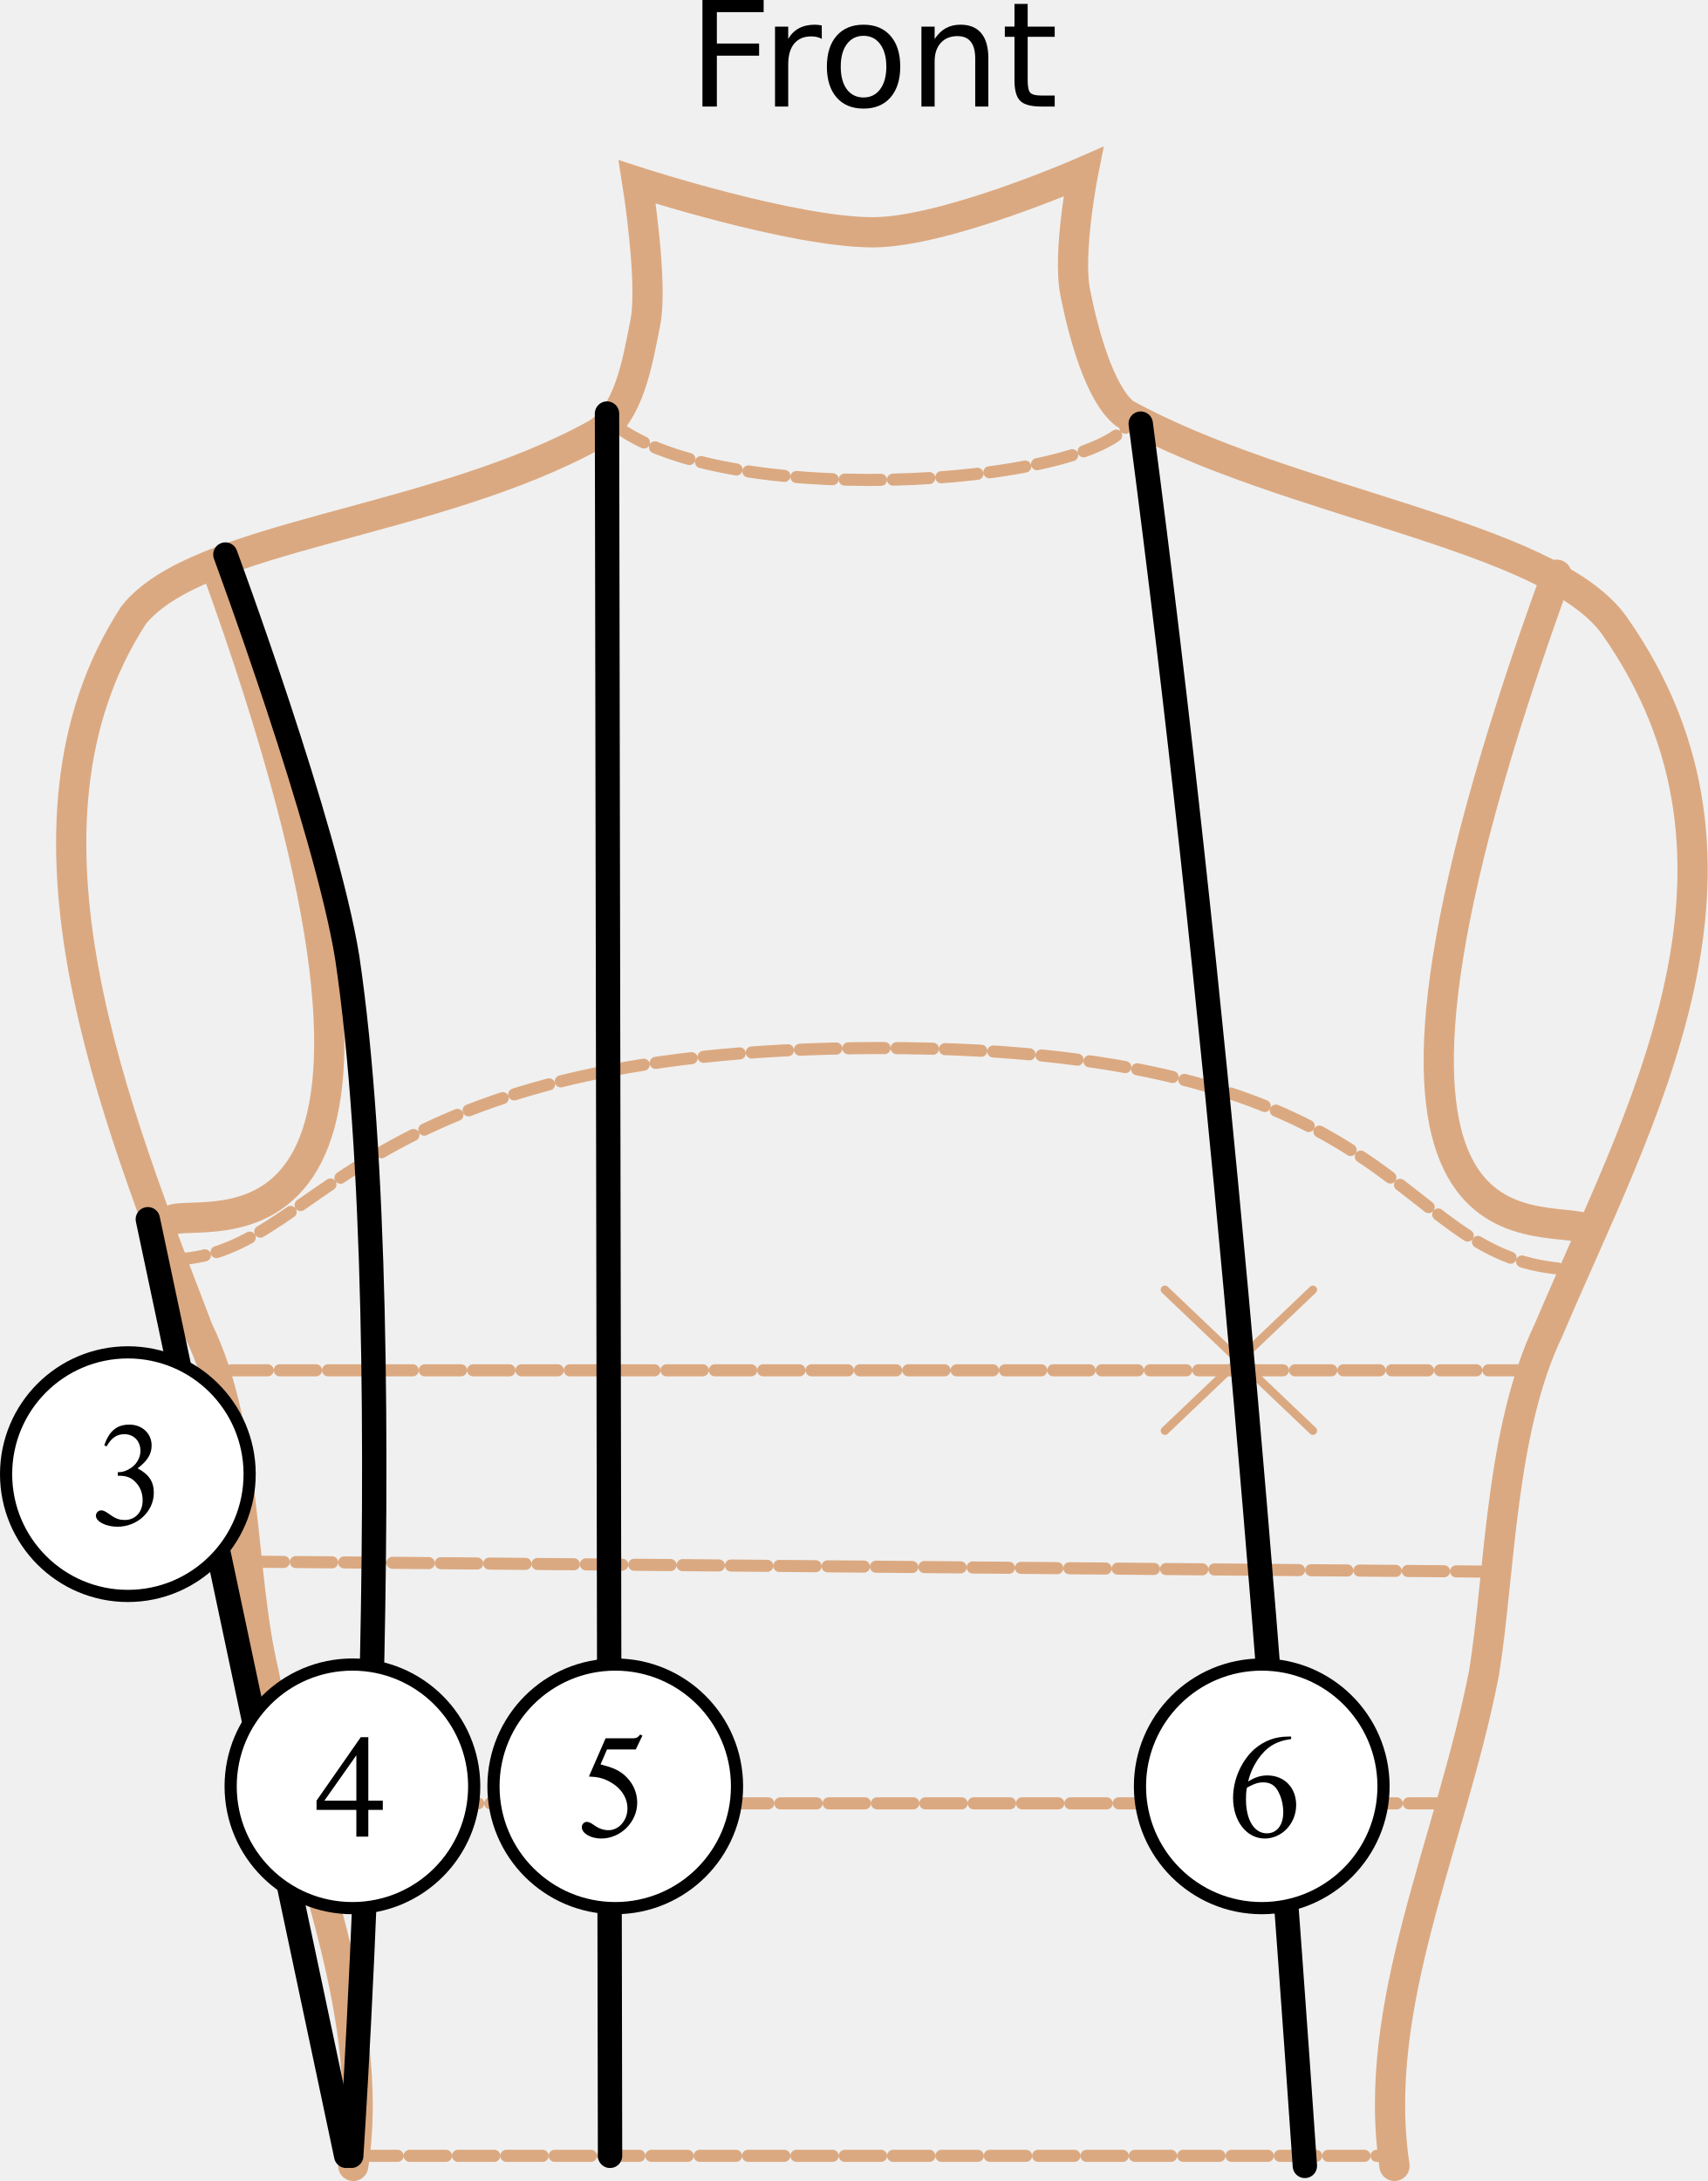
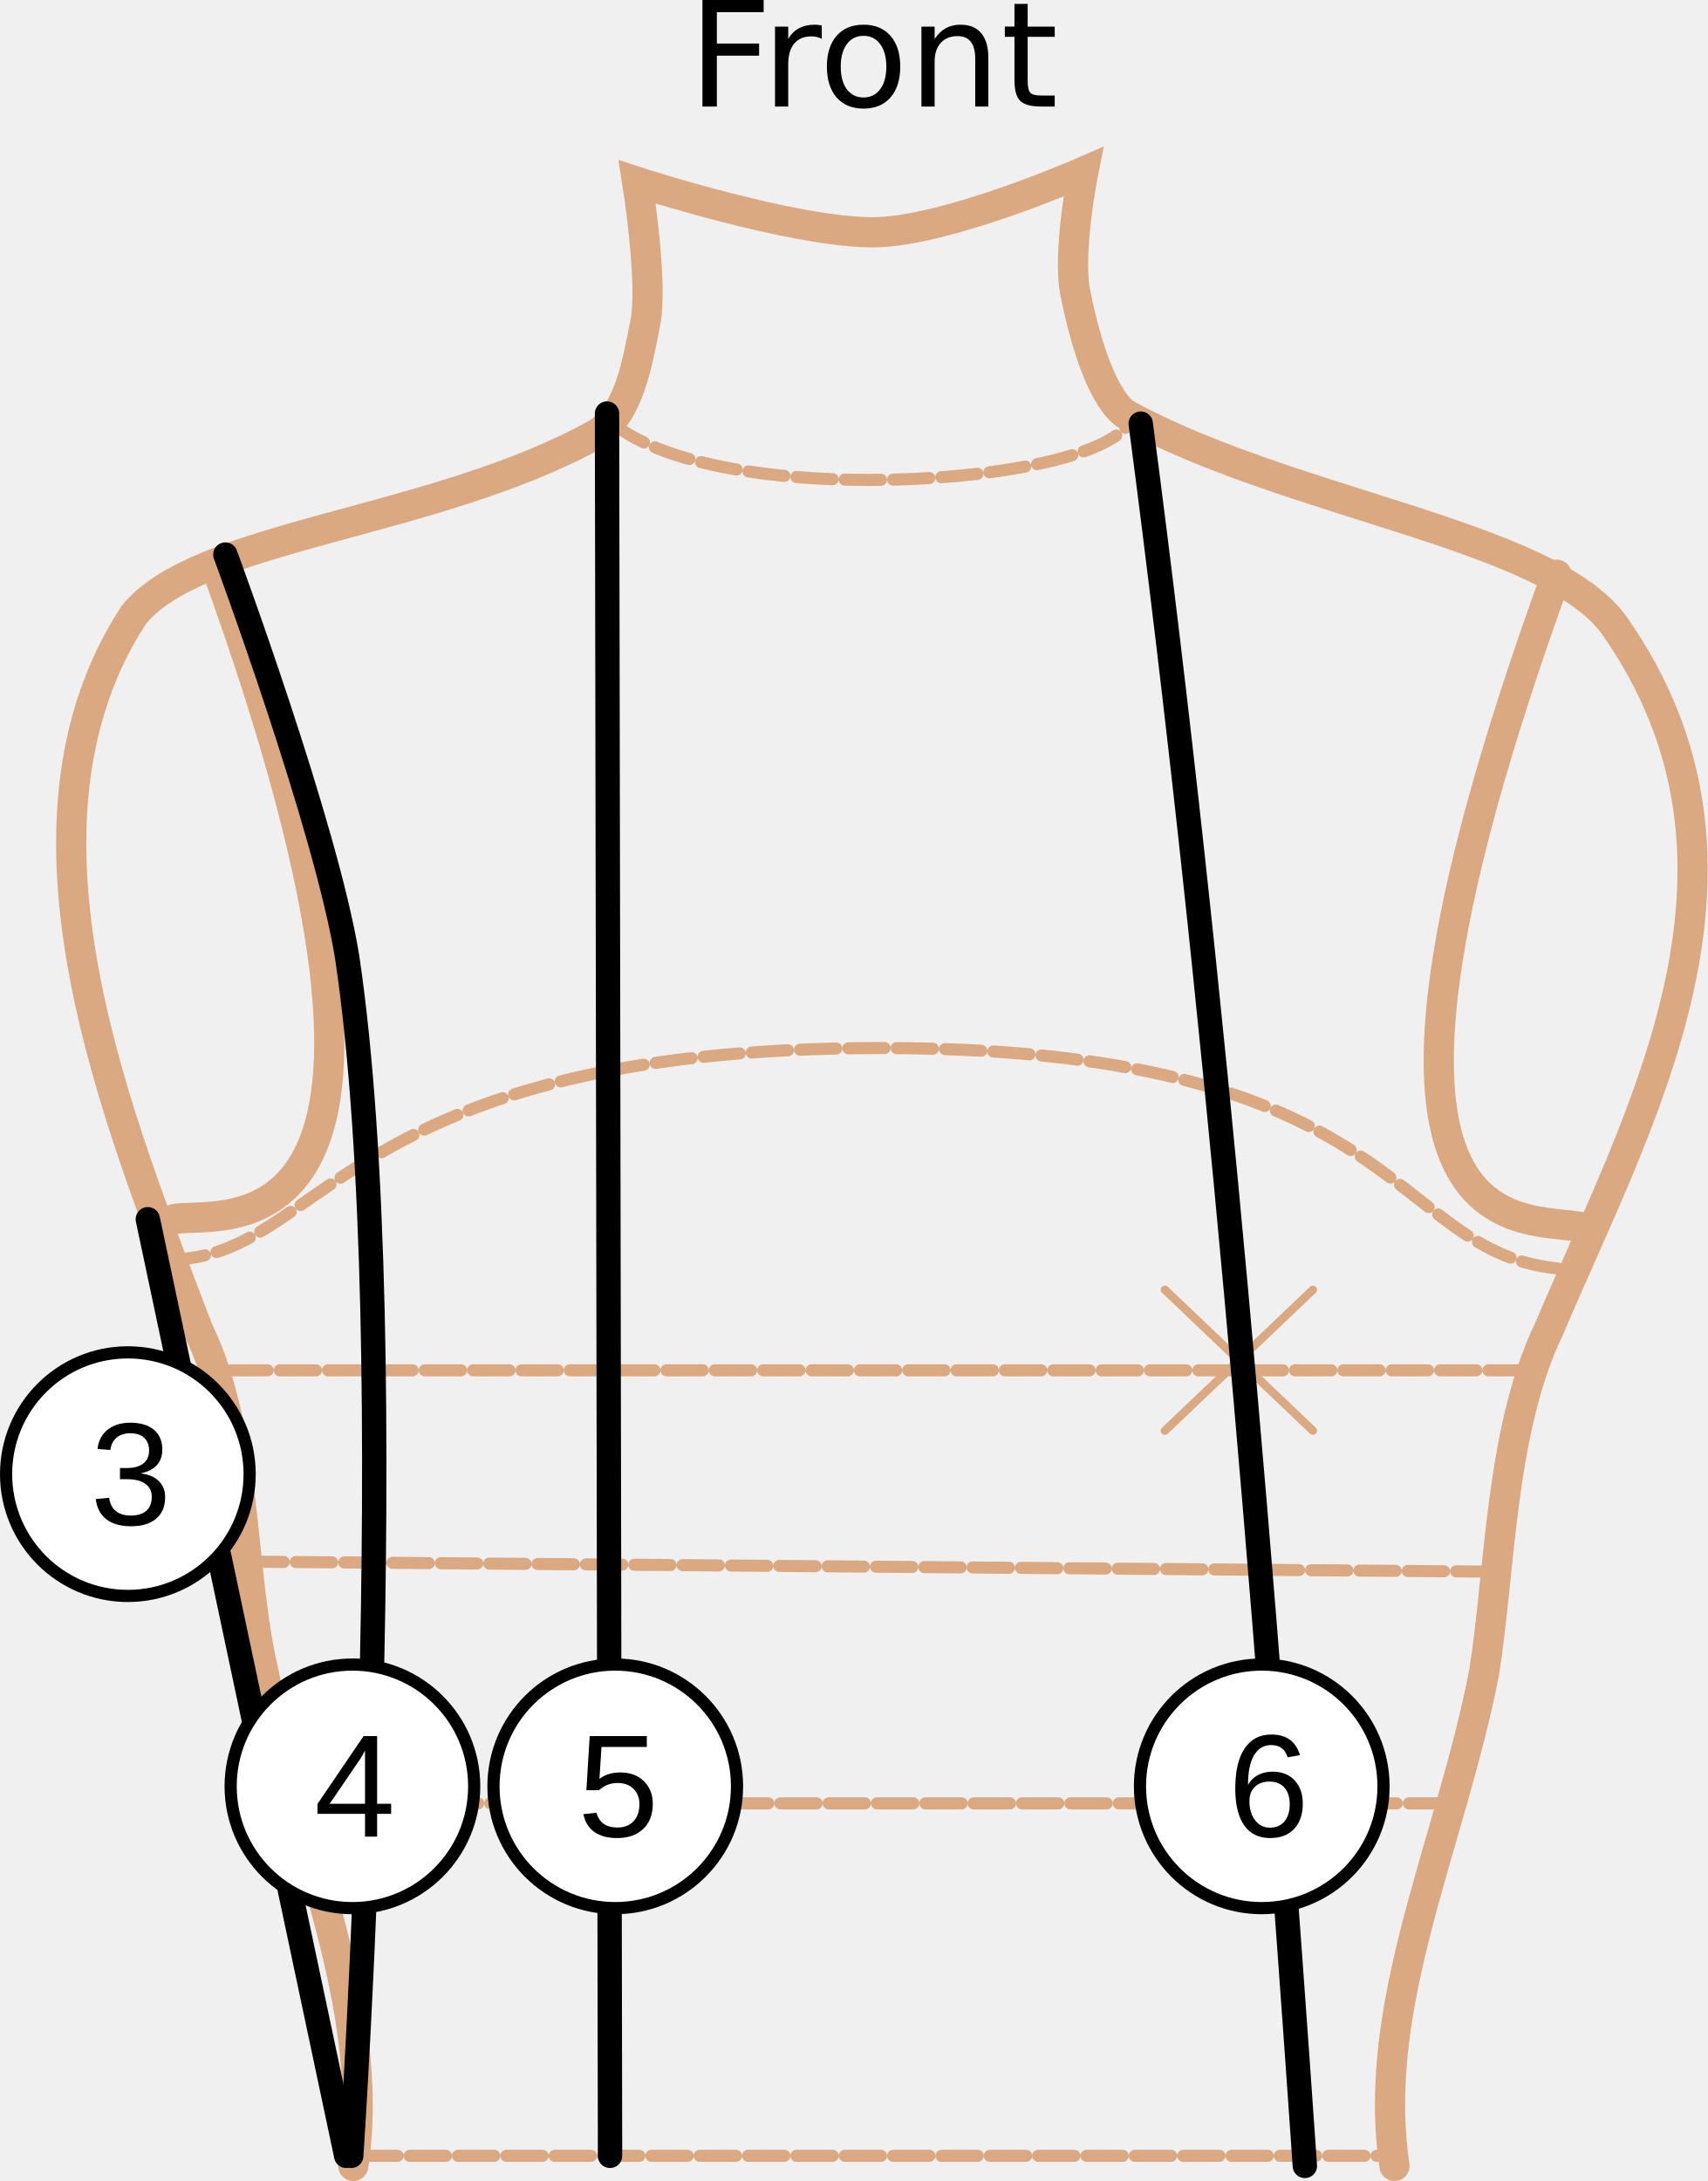
<svg xmlns="http://www.w3.org/2000/svg" width="169.584" height="216.565" id="svg8368" version="1.1">
  <defs id="defs8370" />
  <g id="layer1" transform="translate(-78.06497,-261.2223)">
    <g id="g8481">
      <path id="path8279" d="m 193.745,389.288 14.7,14" style="fill:none;stroke:#dba981;stroke-width:0.827;stroke-linecap:round;stroke-linejoin:round;stroke-miterlimit:4;stroke-opacity:1;stroke-dasharray:none" />
      <path id="path8279-3" d="m 208.445,389.288 -14.7,14" style="fill:none;stroke:#dba981;stroke-width:0.827;stroke-linecap:round;stroke-linejoin:round;stroke-miterlimit:4;stroke-opacity:1;stroke-dasharray:none" />
      <path id="path3992-4-77-9-5-7-1-2-9-8-5-4-1-4-8-3" d="m 107.545,440.288 114.6,0" style="fill:none;stroke:#dba981;stroke-width:1.2;stroke-linecap:round;stroke-linejoin:miter;stroke-miterlimit:4;stroke-opacity:1;stroke-dasharray:3.601, 1.2;stroke-dashoffset:0;display:inline" />
      <path style="fill:none;stroke:#dba981;stroke-width:3;stroke-linecap:round;stroke-linejoin:miter;stroke-miterlimit:4;stroke-opacity:1;stroke-dasharray:none" d="m 113.145,476.288 c 2.4,-16 -5.7,-32 -8.9,-49 -2.4,-10 -1.6,-24 -6.5,-34 -8,-21 -20.1,-50 -6.4,-71 6.4,-8 29.8,-9 46,-18 3.2,-2 4,-7 4.8,-11 0.8,-4 -0.8,-14 -0.8,-14 0,0 15.4,5 23.4,5 7.2,0 20.9,-6 20.9,-6 0,0 -1.6,8 -0.8,12 0.8,4 2.4,10 4.9,12 16.3,9 42.1,12 48.6,21 16.9,24 2.4,49 -6.5,70 -4.8,10 -4.8,24 -6.4,34 -3.3,17 -11.3,33 -8.9,49" id="path11116-9-7-3-3" />
      <path id="path8584-1-4-6-3-4-4-4-4-7-8" d="m 235.845,383.288 c -4.8,-2 -29,6 -3.2,-65" style="fill:none;stroke:#dba981;stroke-width:3;stroke-linecap:round;stroke-linejoin:miter;stroke-miterlimit:4;stroke-opacity:1;stroke-dasharray:none" />
      <path id="path8584-6-7-8-0-3-1-3-3-1-1-6" d="m 95.345,382.288 c 4.1,-1 29.9,6 4.1,-65" style="fill:none;stroke:#dba981;stroke-width:3;stroke-linecap:round;stroke-linejoin:miter;stroke-miterlimit:4;stroke-opacity:1;stroke-dasharray:none" />
      <path id="path3992-4-77-9-5-7-1-2-90-1-4" d="m 138.945,303.288 c 11.2,9 50.8,6 51.6,-1" style="fill:none;stroke:#dba981;stroke-width:1.2;stroke-linecap:round;stroke-linejoin:miter;stroke-miterlimit:4;stroke-opacity:1;stroke-dasharray:3.601, 1.2;stroke-dashoffset:0" />
      <path id="path3992-4-77-9-5-7-1-2-9-4-0-3" d="m 94.845,386.288 c 15.3,0 16.7,-21 70.7,-21 54.6,0 50.2,22 69.5,22" style="fill:none;stroke:#dba981;stroke-width:1.2;stroke-linecap:round;stroke-linejoin:miter;stroke-miterlimit:4;stroke-opacity:1;stroke-dasharray:3.601, 1.2;stroke-dashoffset:0" />
      <path id="path3992-4-77-9-5-7-1-2-9-8-5-7-2" d="m 101.045,397.288 130,0" style="fill:none;stroke:#dba981;stroke-width:1.2;stroke-linecap:round;stroke-linejoin:miter;stroke-miterlimit:4;stroke-opacity:1;stroke-dasharray:3.601, 1.2;stroke-dashoffset:0" />
      <path id="path3992-4-77-9-5-7-1-2-9-8-8-6-68-0" d="m 113.945,475.288 101.8,0" style="fill:none;stroke:#dba981;stroke-width:1.2;stroke-linecap:round;stroke-linejoin:miter;stroke-miterlimit:4;stroke-opacity:1;stroke-dasharray:3.601, 1.2;stroke-dashoffset:0" />
      <path style="fill:none;stroke:#dba981;stroke-width:1.2;stroke-linecap:round;stroke-linejoin:miter;stroke-miterlimit:4;stroke-opacity:1;stroke-dasharray:3.601, 1.2;stroke-dashoffset:0" d="m 102.645,416.288 124.4,1" id="path3992-4-77-9-5-7-1-2-9-8-5-4-1-4-8" />
      <path id="path4864-7" d="m 191.345,303.288 c 7.5,57 12.3,115 16.3,173" style="fill:none;stroke:#000000;stroke-width:2.419;stroke-linecap:round;stroke-linejoin:miter;stroke-miterlimit:4;stroke-opacity:1;stroke-dasharray:none" />
-       <g id="text6934-2-9-4-0-5-3" style="font-size:14.511px;font-style:normal;font-variant:normal;font-weight:normal;font-stretch:normal;text-align:start;line-height:125%;letter-spacing:0px;word-spacing:0px;writing-mode:lr-tb;text-anchor:start;fill:#000000;fill-opacity:1;stroke:none;font-family:Standard Symbols L;-inkscape-font-specification:Standard Symbols L">
+       <g id="text6934-2-9-4-0-5-3" style="font-size:14.511px;font-style:normal;font-variant:normal;font-weight:normal;font-stretch:normal;text-align:start;line-height:125%;letter-spacing:0px;word-spacing:0px;writing-mode:lr-tb;text-anchor:start;fill:#000000;fill-opacity:1;stroke:none;font-family:Sans,Arial;-inkscape-font-specification:Arial">
        <path id="path8471" d="m 147.822,261.222 6.079,0 0,1.205 -4.648,0 0,3.118 4.195,0 0,1.205 -4.195,0 0,5.052 -1.431,0 0,-10.579" />
        <path id="path8473" d="m 159.677,265.084 c -0.146,-0.085 -0.307,-0.146 -0.482,-0.184 -0.17,-0.043 -0.359,-0.064 -0.567,-0.064 -0.737,10e-6 -1.304,0.241 -1.701,0.723 -0.392,0.477 -0.588,1.164 -0.588,2.062 l 0,4.18 -1.311,0 0,-7.936 1.311,0 0,1.233 c 0.274,-0.482 0.631,-0.838 1.07,-1.07 0.439,-0.236 0.973,-0.354 1.601,-0.354 0.09,1e-5 0.189,0.007 0.298,0.021 0.109,0.009 0.229,0.026 0.361,0.05 l 0.007,1.339" />
        <path id="path8475" d="m 163.822,264.779 c -0.699,0 -1.252,0.274 -1.658,0.822 -0.406,0.543 -0.609,1.29 -0.609,2.239 0,0.949 0.201,1.698 0.602,2.246 0.406,0.543 0.961,0.815 1.665,0.815 0.694,0 1.245,-0.274 1.651,-0.822 0.406,-0.548 0.609,-1.294 0.609,-2.239 -10e-6,-0.94 -0.203,-1.684 -0.609,-2.232 -0.406,-0.553 -0.957,-0.829 -1.651,-0.829 m 0,-1.105 c 1.134,10e-6 2.024,0.368 2.671,1.105 0.647,0.737 0.971,1.757 0.971,3.061 -1e-5,1.299 -0.324,2.319 -0.971,3.061 -0.647,0.737 -1.538,1.105 -2.671,1.105 -1.138,0 -2.031,-0.368 -2.678,-1.105 -0.642,-0.742 -0.964,-1.762 -0.964,-3.061 0,-1.304 0.321,-2.324 0.964,-3.061 0.647,-0.737 1.54,-1.105 2.678,-1.105" />
        <path id="path8477" d="m 176.214,267.011 0,4.79 -1.304,0 0,-4.747 c -1e-5,-0.751 -0.146,-1.313 -0.439,-1.686 -0.293,-0.373 -0.732,-0.56 -1.318,-0.56 -0.704,10e-6 -1.259,0.224 -1.665,0.673 -0.406,0.449 -0.609,1.06 -0.609,1.835 l 0,4.485 -1.311,0 0,-7.936 1.311,0 0,1.233 c 0.312,-0.477 0.678,-0.834 1.098,-1.07 0.425,-0.236 0.914,-0.354 1.467,-0.354 0.912,10e-6 1.601,0.283 2.069,0.85 0.468,0.562 0.701,1.391 0.701,2.487" />
        <path id="path8479" d="m 180.118,261.612 0,2.253 2.685,0 0,1.013 -2.685,0 0,4.308 c -1e-5,0.647 0.087,1.063 0.262,1.247 0.179,0.184 0.541,0.276 1.084,0.276 l 1.339,0 0,1.091 -1.339,0 c -1.006,0 -1.701,-0.187 -2.083,-0.56 -0.383,-0.378 -0.574,-1.063 -0.574,-2.055 l 0,-4.308 -0.957,0 0,-1.013 0.957,0 0,-2.253 1.311,0" />
      </g>
      <path transform="matrix(0.8062,0,0,0.8062,-123.9546,-1799.412)" d="m 421,2776 c 0,8.284 -6.716,15 -15,15 -8.284,0 -15,-6.716 -15,-15 0,-8.284 6.716,-15 15,-15 8.254,0 14.957,6.668 15,14.922" id="path19730-2-9" style="color:#000000;fill:#ffffff;fill-opacity:1;fill-rule:nonzero;stroke:#000000;stroke-width:1.5;stroke-linecap:round;stroke-linejoin:round;stroke-miterlimit:4;stroke-opacity:1;stroke-dasharray:none;stroke-dashoffset:0;marker:none;visibility:visible;display:inline;overflow:visible;enable-background:accumulate" />
-       <text id="text8484-0-0-0-8-7-5-4" y="443.593" x="200.001" style="font-size:14.512px;font-style:normal;font-variant:normal;font-weight:normal;font-stretch:normal;text-align:start;line-height:125%;letter-spacing:0px;word-spacing:0px;writing-mode:lr-tb;text-anchor:start;fill:#000000;fill-opacity:1;stroke:none;font-family:Standard Symbols L;-inkscape-font-specification:Standard Symbols L" xml:space="preserve">
+       <text id="text8484-0-0-0-8-7-5-4" y="443.593" x="200.001" style="font-size:14.512px;font-style:normal;font-variant:normal;font-weight:normal;font-stretch:normal;text-align:start;line-height:125%;letter-spacing:0px;word-spacing:0px;writing-mode:lr-tb;text-anchor:start;fill:#000000;fill-opacity:1;stroke:none;font-family:Sans,Arial;-inkscape-font-specification:Arial" xml:space="preserve">
        <tspan y="443.593" x="200.001" id="tspan8486-3-0-4-3-7-4-0">6</tspan>
      </text>
      <path style="fill:none;stroke:#000000;stroke-width:2.419;stroke-linecap:round;stroke-linejoin:miter;stroke-miterlimit:4;stroke-opacity:1;stroke-dasharray:none" d="m 100.445,316.288 c 0,0 10,27 12.1,40 5.8,39 0.4,119 0.4,119" id="path4864-7-2" />
      <path style="fill:none;stroke:#000000;stroke-width:2.419;stroke-linecap:round;stroke-linejoin:miter;stroke-miterlimit:4;stroke-opacity:1;stroke-dasharray:none" d="m 138.345,302.288 0.3,173" id="path4864-7-25" />
      <path style="color:#000000;fill:#ffffff;fill-opacity:1;fill-rule:nonzero;stroke:#000000;stroke-width:1.5;stroke-linecap:round;stroke-linejoin:round;stroke-miterlimit:4;stroke-opacity:1;stroke-dasharray:none;stroke-dashoffset:0;marker:none;visibility:visible;display:inline;overflow:visible;enable-background:accumulate" id="path19730-2-9-08" d="m 421,2776 c 0,8.284 -6.716,15 -15,15 -8.284,0 -15,-6.716 -15,-15 0,-8.284 6.716,-15 15,-15 8.254,0 14.957,6.668 15,14.922" transform="matrix(0.8062,0,0,0.8062,-188.1546,-1799.412)" />
-       <text xml:space="preserve" style="font-size:14.512px;font-style:normal;font-variant:normal;font-weight:normal;font-stretch:normal;text-align:start;line-height:125%;letter-spacing:0px;word-spacing:0px;writing-mode:lr-tb;text-anchor:start;fill:#000000;fill-opacity:1;stroke:none;font-family:Standard Symbols L;-inkscape-font-specification:Standard Symbols L" x="135.422" y="443.593" id="text8484-0-0-0-8-7-5-4-5">
+       <text xml:space="preserve" style="font-size:14.512px;font-style:normal;font-variant:normal;font-weight:normal;font-stretch:normal;text-align:start;line-height:125%;letter-spacing:0px;word-spacing:0px;writing-mode:lr-tb;text-anchor:start;fill:#000000;fill-opacity:1;stroke:none;font-family:Sans,Arial;-inkscape-font-specification:Arial" x="135.422" y="443.593" id="text8484-0-0-0-8-7-5-4-5">
        <tspan id="tspan8486-3-0-4-3-7-4-0-9" x="135.422" y="443.593">5</tspan>
      </text>
      <path id="path4864-7-25-7-6" d="m 92.745,382.288 19.7,93" style="fill:none;stroke:#000000;stroke-width:2.419;stroke-linecap:round;stroke-linejoin:miter;stroke-miterlimit:4;stroke-opacity:1;stroke-dasharray:none" />
      <path transform="matrix(0.8062,0,0,0.8062,-236.5546,-1830.412)" d="m 421,2776 c 0,8.284 -6.716,15 -15,15 -8.284,0 -15,-6.716 -15,-15 0,-8.284 6.716,-15 15,-15 8.254,0 14.957,6.668 15,14.922" id="path19730-2-9-4-4" style="color:#000000;fill:#ffffff;fill-opacity:1;fill-rule:nonzero;stroke:#000000;stroke-width:1.5;stroke-linecap:round;stroke-linejoin:round;stroke-miterlimit:4;stroke-opacity:1;stroke-dasharray:none;stroke-dashoffset:0;marker:none;visibility:visible;display:inline;overflow:visible;enable-background:accumulate" />
-       <text id="text8484-0-0-0-8-7-5-4-0-9" y="412.632" x="87.028" style="font-size:14.512px;font-style:normal;font-variant:normal;font-weight:normal;font-stretch:normal;text-align:start;line-height:125%;letter-spacing:0px;word-spacing:0px;writing-mode:lr-tb;text-anchor:start;fill:#000000;fill-opacity:1;stroke:none;font-family:Standard Symbols L;-inkscape-font-specification:Standard Symbols L" xml:space="preserve">
+       <text id="text8484-0-0-0-8-7-5-4-0-9" y="412.632" x="87.028" style="font-size:14.512px;font-style:normal;font-variant:normal;font-weight:normal;font-stretch:normal;text-align:start;line-height:125%;letter-spacing:0px;word-spacing:0px;writing-mode:lr-tb;text-anchor:start;fill:#000000;fill-opacity:1;stroke:none;font-family:Sans,Arial;-inkscape-font-specification:Arial" xml:space="preserve">
        <tspan y="412.632" x="87.028" id="tspan8486-3-0-4-3-7-4-0-4-6">3</tspan>
      </text>
      <path style="color:#000000;fill:#ffffff;fill-opacity:1;fill-rule:nonzero;stroke:#000000;stroke-width:1.5;stroke-linecap:round;stroke-linejoin:round;stroke-miterlimit:4;stroke-opacity:1;stroke-dasharray:none;stroke-dashoffset:0;marker:none;visibility:visible;display:inline;overflow:visible;enable-background:accumulate" id="path19730-2-9-0" d="m 421,2776 c 0,8.284 -6.716,15 -15,15 -8.284,0 -15,-6.716 -15,-15 0,-8.284 6.716,-15 15,-15 8.254,0 14.957,6.668 15,14.922" transform="matrix(0.8062,0,0,0.8062,-214.2546,-1799.412)" />
-       <text xml:space="preserve" style="font-size:14.512px;font-style:normal;font-variant:normal;font-weight:normal;font-stretch:normal;text-align:start;line-height:125%;letter-spacing:0px;word-spacing:0px;writing-mode:lr-tb;text-anchor:start;fill:#000000;fill-opacity:1;stroke:none;font-family:Standard Symbols L;-inkscape-font-specification:Standard Symbols L" x="109.267" y="443.593" id="text8484-0-0-0-8-7-5-4-4">
+       <text xml:space="preserve" style="font-size:14.512px;font-style:normal;font-variant:normal;font-weight:normal;font-stretch:normal;text-align:start;line-height:125%;letter-spacing:0px;word-spacing:0px;writing-mode:lr-tb;text-anchor:start;fill:#000000;fill-opacity:1;stroke:none;font-family:Sans,Arial;-inkscape-font-specification:Arial" x="109.267" y="443.593" id="text8484-0-0-0-8-7-5-4-4">
        <tspan id="tspan8486-3-0-4-3-7-4-0-1" x="109.267" y="443.593">4</tspan>
      </text>
    </g>
  </g>
</svg>
